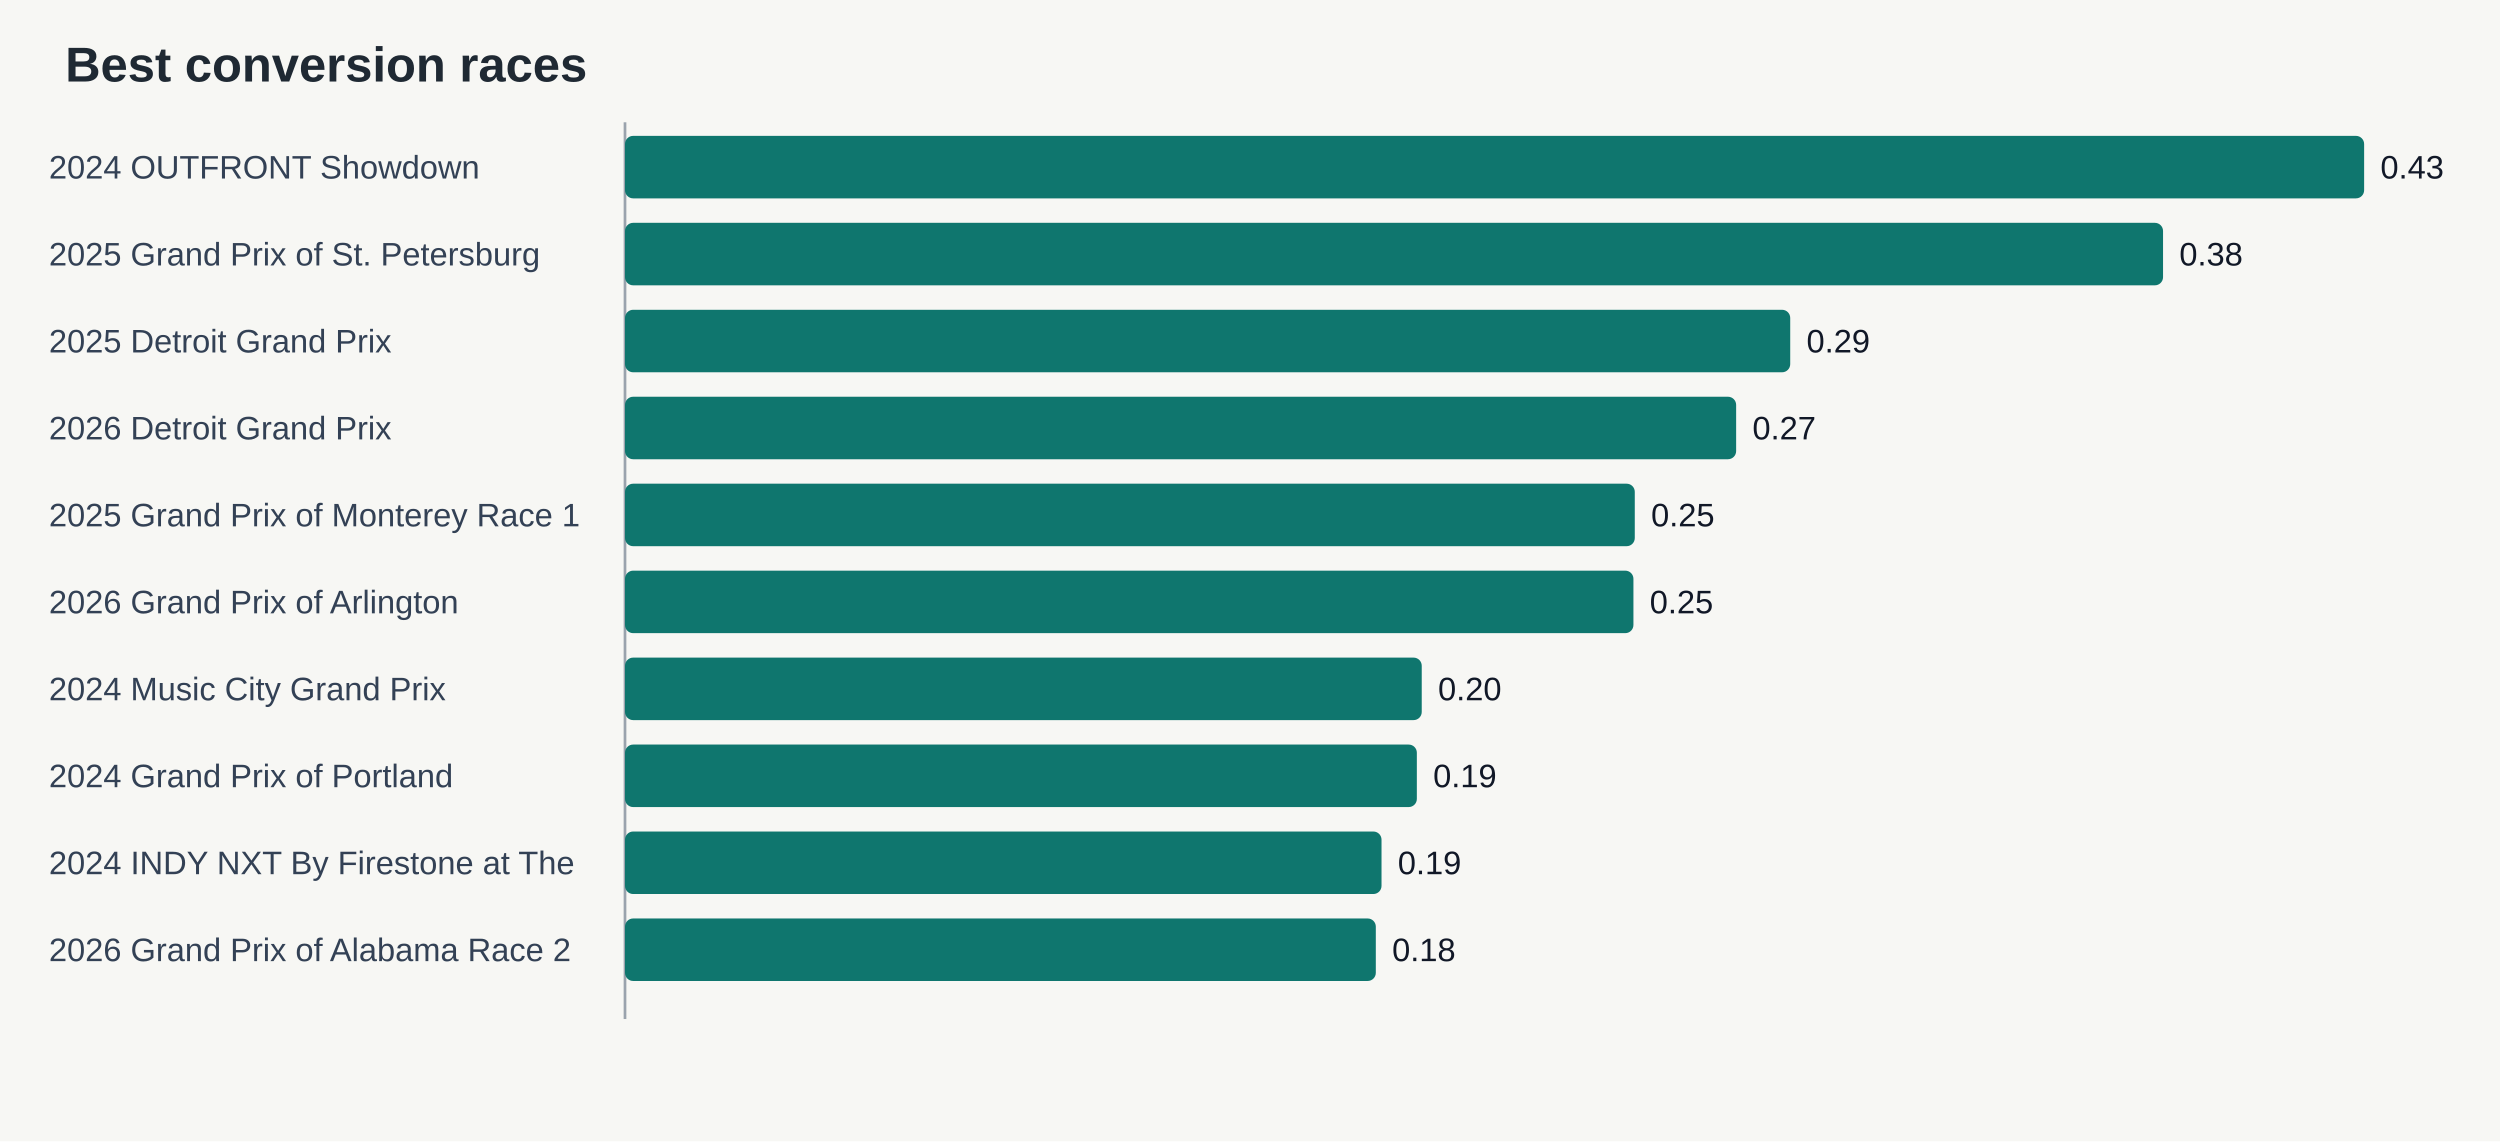
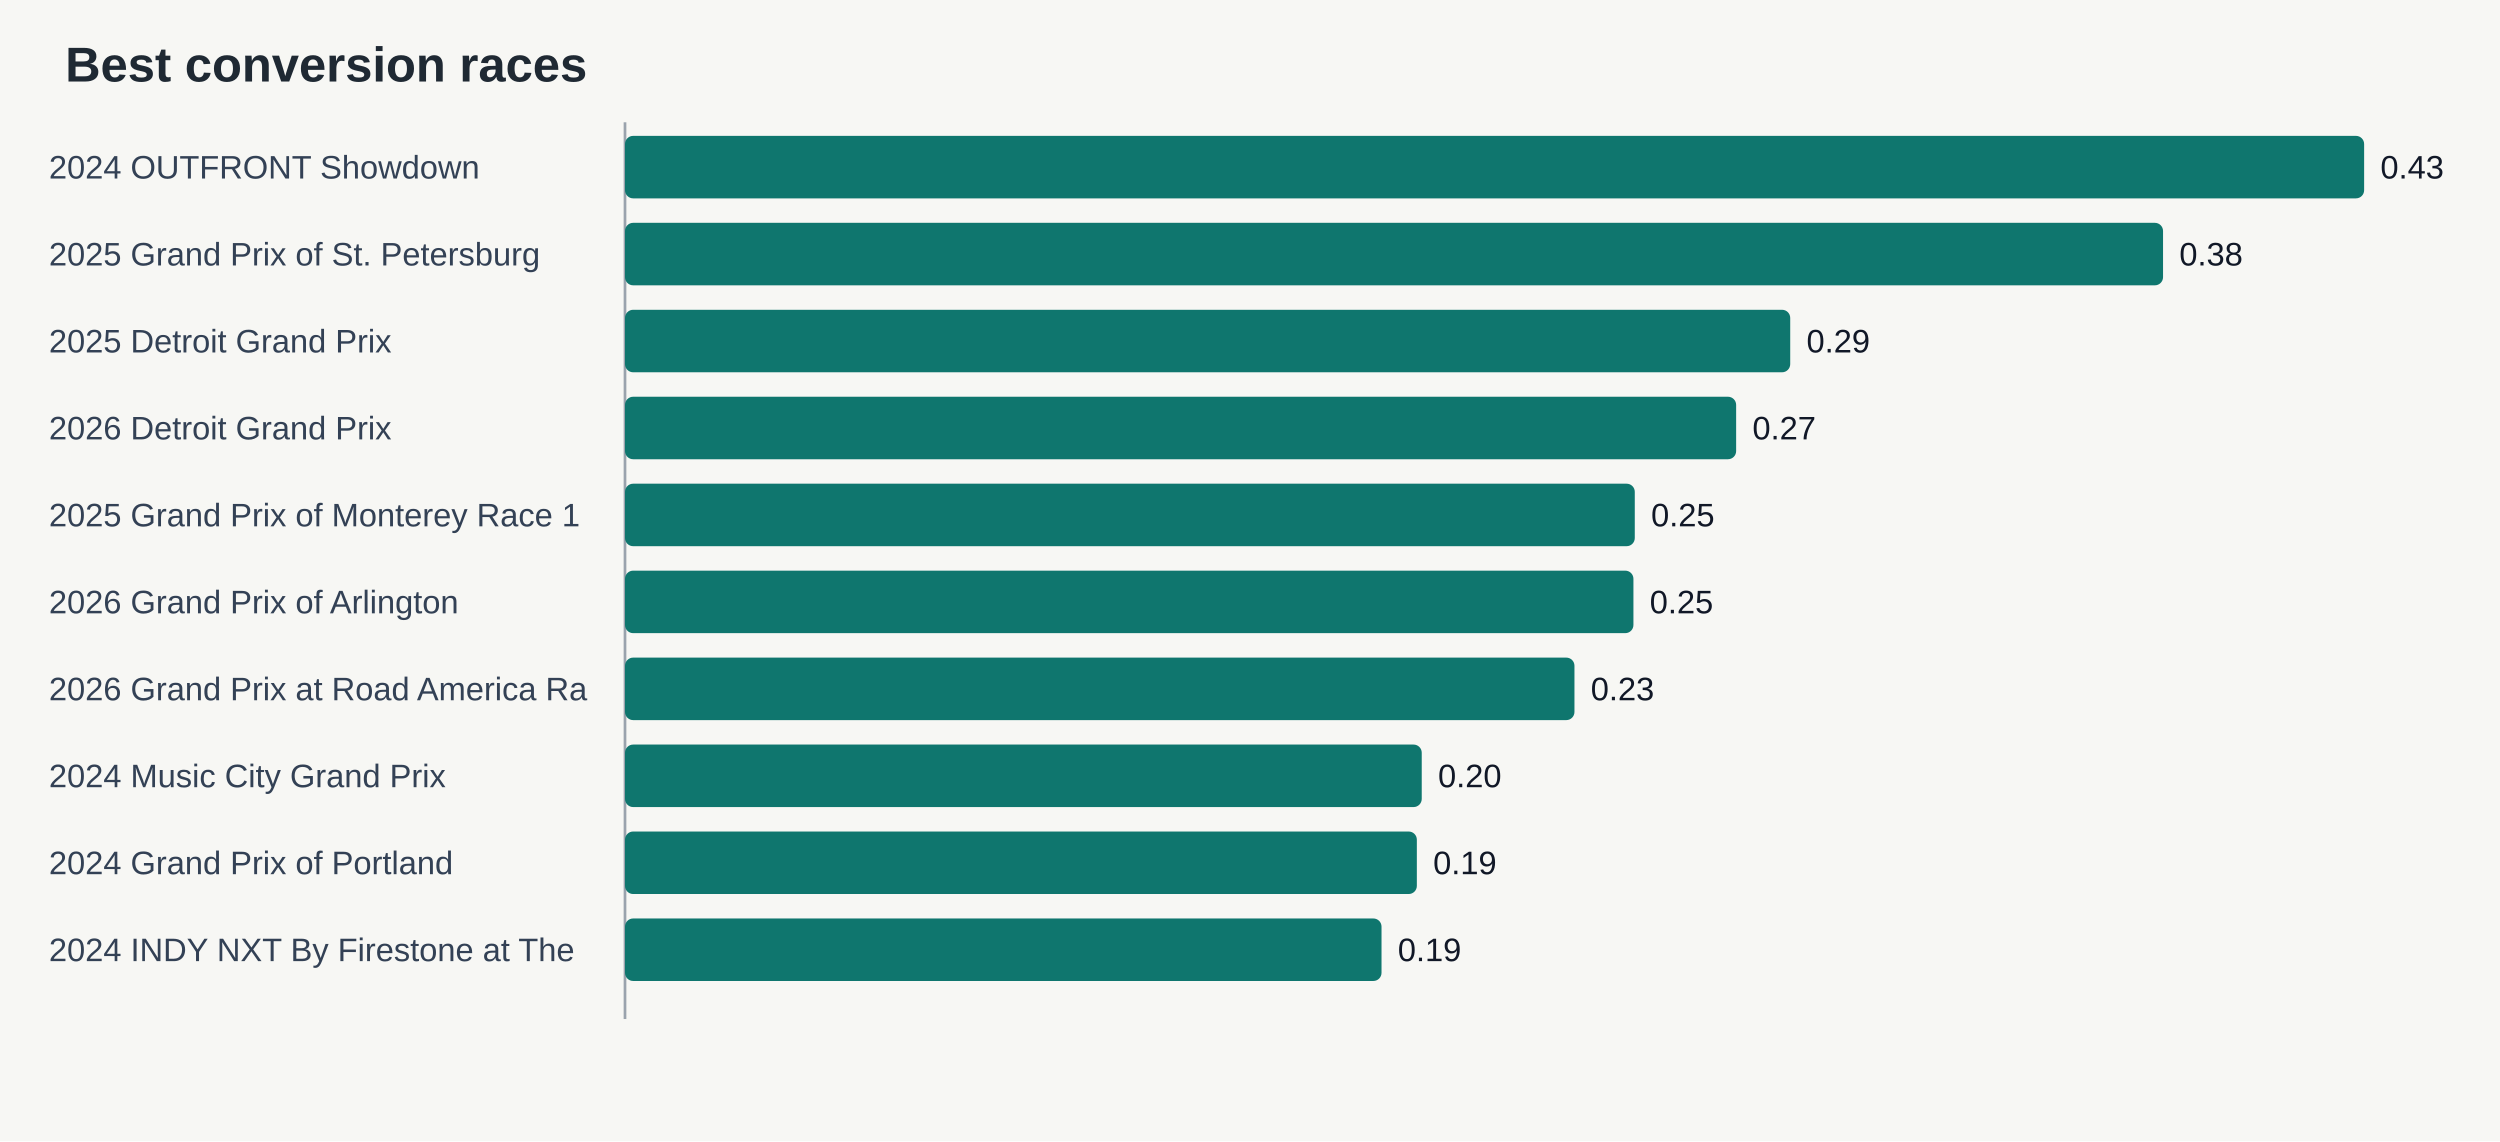
<svg xmlns="http://www.w3.org/2000/svg" width="920" height="420" viewBox="0 0 920 420">
  <rect width="100%" height="100%" fill="#f7f7f4" />
  <text x="24" y="30" font-family="Arial" font-size="18" font-weight="700" fill="#1f2933">Best conversion races</text>
  <line x1="230.0" y1="45" x2="230.0" y2="375" stroke="#9aa3ad" stroke-width="1" />
  <text x="18" y="65.7" font-family="Arial" font-size="12" fill="#334155">2024 OUTFRONT Showdown</text>
  <rect x="230.0" y="50.0" width="640.0" height="23.0" fill="#0f766e" rx="3" />
  <text x="876.0" y="65.7" font-family="Arial" font-size="12" fill="#111827">0.43</text>
  <text x="18" y="97.7" font-family="Arial" font-size="12" fill="#334155">2025 Grand Prix of St. Petersburg</text>
  <rect x="230.0" y="82.0" width="566.0" height="23.0" fill="#0f766e" rx="3" />
  <text x="802.0" y="97.7" font-family="Arial" font-size="12" fill="#111827">0.38</text>
  <text x="18" y="129.7" font-family="Arial" font-size="12" fill="#334155">2025 Detroit Grand Prix</text>
  <rect x="230.0" y="114.0" width="428.8" height="23.0" fill="#0f766e" rx="3" />
  <text x="664.8" y="129.7" font-family="Arial" font-size="12" fill="#111827">0.29</text>
  <text x="18" y="161.7" font-family="Arial" font-size="12" fill="#334155">2026 Detroit Grand Prix</text>
  <rect x="230.0" y="146.0" width="408.9" height="23.0" fill="#0f766e" rx="3" />
  <text x="644.9" y="161.7" font-family="Arial" font-size="12" fill="#111827">0.27</text>
  <text x="18" y="193.7" font-family="Arial" font-size="12" fill="#334155">2025 Grand Prix of Monterey Race 1</text>
  <rect x="230.0" y="178.0" width="371.6" height="23.0" fill="#0f766e" rx="3" />
  <text x="607.6" y="193.7" font-family="Arial" font-size="12" fill="#111827">0.25</text>
  <text x="18" y="225.7" font-family="Arial" font-size="12" fill="#334155">2026 Grand Prix of Arlington</text>
  <rect x="230.0" y="210.0" width="371.1" height="23.0" fill="#0f766e" rx="3" />
  <text x="607.1" y="225.7" font-family="Arial" font-size="12" fill="#111827">0.25</text>
-   <text x="18" y="257.7" font-family="Arial" font-size="12" fill="#334155">2024 Music City Grand Prix</text>
-   <rect x="230.0" y="242.0" width="293.2" height="23.0" fill="#0f766e" rx="3" />
-   <text x="529.2" y="257.7" font-family="Arial" font-size="12" fill="#111827">0.20</text>
-   <text x="18" y="289.7" font-family="Arial" font-size="12" fill="#334155">2024 Grand Prix of Portland</text>
-   <rect x="230.0" y="274.0" width="291.4" height="23.0" fill="#0f766e" rx="3" />
-   <text x="527.4" y="289.7" font-family="Arial" font-size="12" fill="#111827">0.19</text>
-   <text x="18" y="321.7" font-family="Arial" font-size="12" fill="#334155">2024 INDY NXT By Firestone at The </text>
-   <rect x="230.0" y="306.0" width="278.4" height="23.0" fill="#0f766e" rx="3" />
-   <text x="514.4" y="321.7" font-family="Arial" font-size="12" fill="#111827">0.19</text>
-   <text x="18" y="353.7" font-family="Arial" font-size="12" fill="#334155">2026 Grand Prix of Alabama Race 2 </text>
-   <rect x="230.0" y="338.0" width="276.3" height="23.0" fill="#0f766e" rx="3" />
-   <text x="512.3" y="353.7" font-family="Arial" font-size="12" fill="#111827">0.18</text>
+   <text x="18" y="257.7" font-family="Arial" font-size="12" fill="#334155">2026 Grand Prix at Road America Ra</text>
+   <rect x="230.0" y="242.0" width="349.4" height="23.0" fill="#0f766e" rx="3" />
+   <text x="585.4" y="257.7" font-family="Arial" font-size="12" fill="#111827">0.23</text>
+   <text x="18" y="289.7" font-family="Arial" font-size="12" fill="#334155">2024 Music City Grand Prix</text>
+   <rect x="230.0" y="274.0" width="293.2" height="23.0" fill="#0f766e" rx="3" />
+   <text x="529.2" y="289.7" font-family="Arial" font-size="12" fill="#111827">0.20</text>
+   <text x="18" y="321.7" font-family="Arial" font-size="12" fill="#334155">2024 Grand Prix of Portland</text>
+   <rect x="230.0" y="306.0" width="291.4" height="23.0" fill="#0f766e" rx="3" />
+   <text x="527.4" y="321.7" font-family="Arial" font-size="12" fill="#111827">0.19</text>
+   <text x="18" y="353.7" font-family="Arial" font-size="12" fill="#334155">2024 INDY NXT By Firestone at The </text>
+   <rect x="230.0" y="338.0" width="278.4" height="23.0" fill="#0f766e" rx="3" />
+   <text x="514.4" y="353.7" font-family="Arial" font-size="12" fill="#111827">0.19</text>
</svg>
